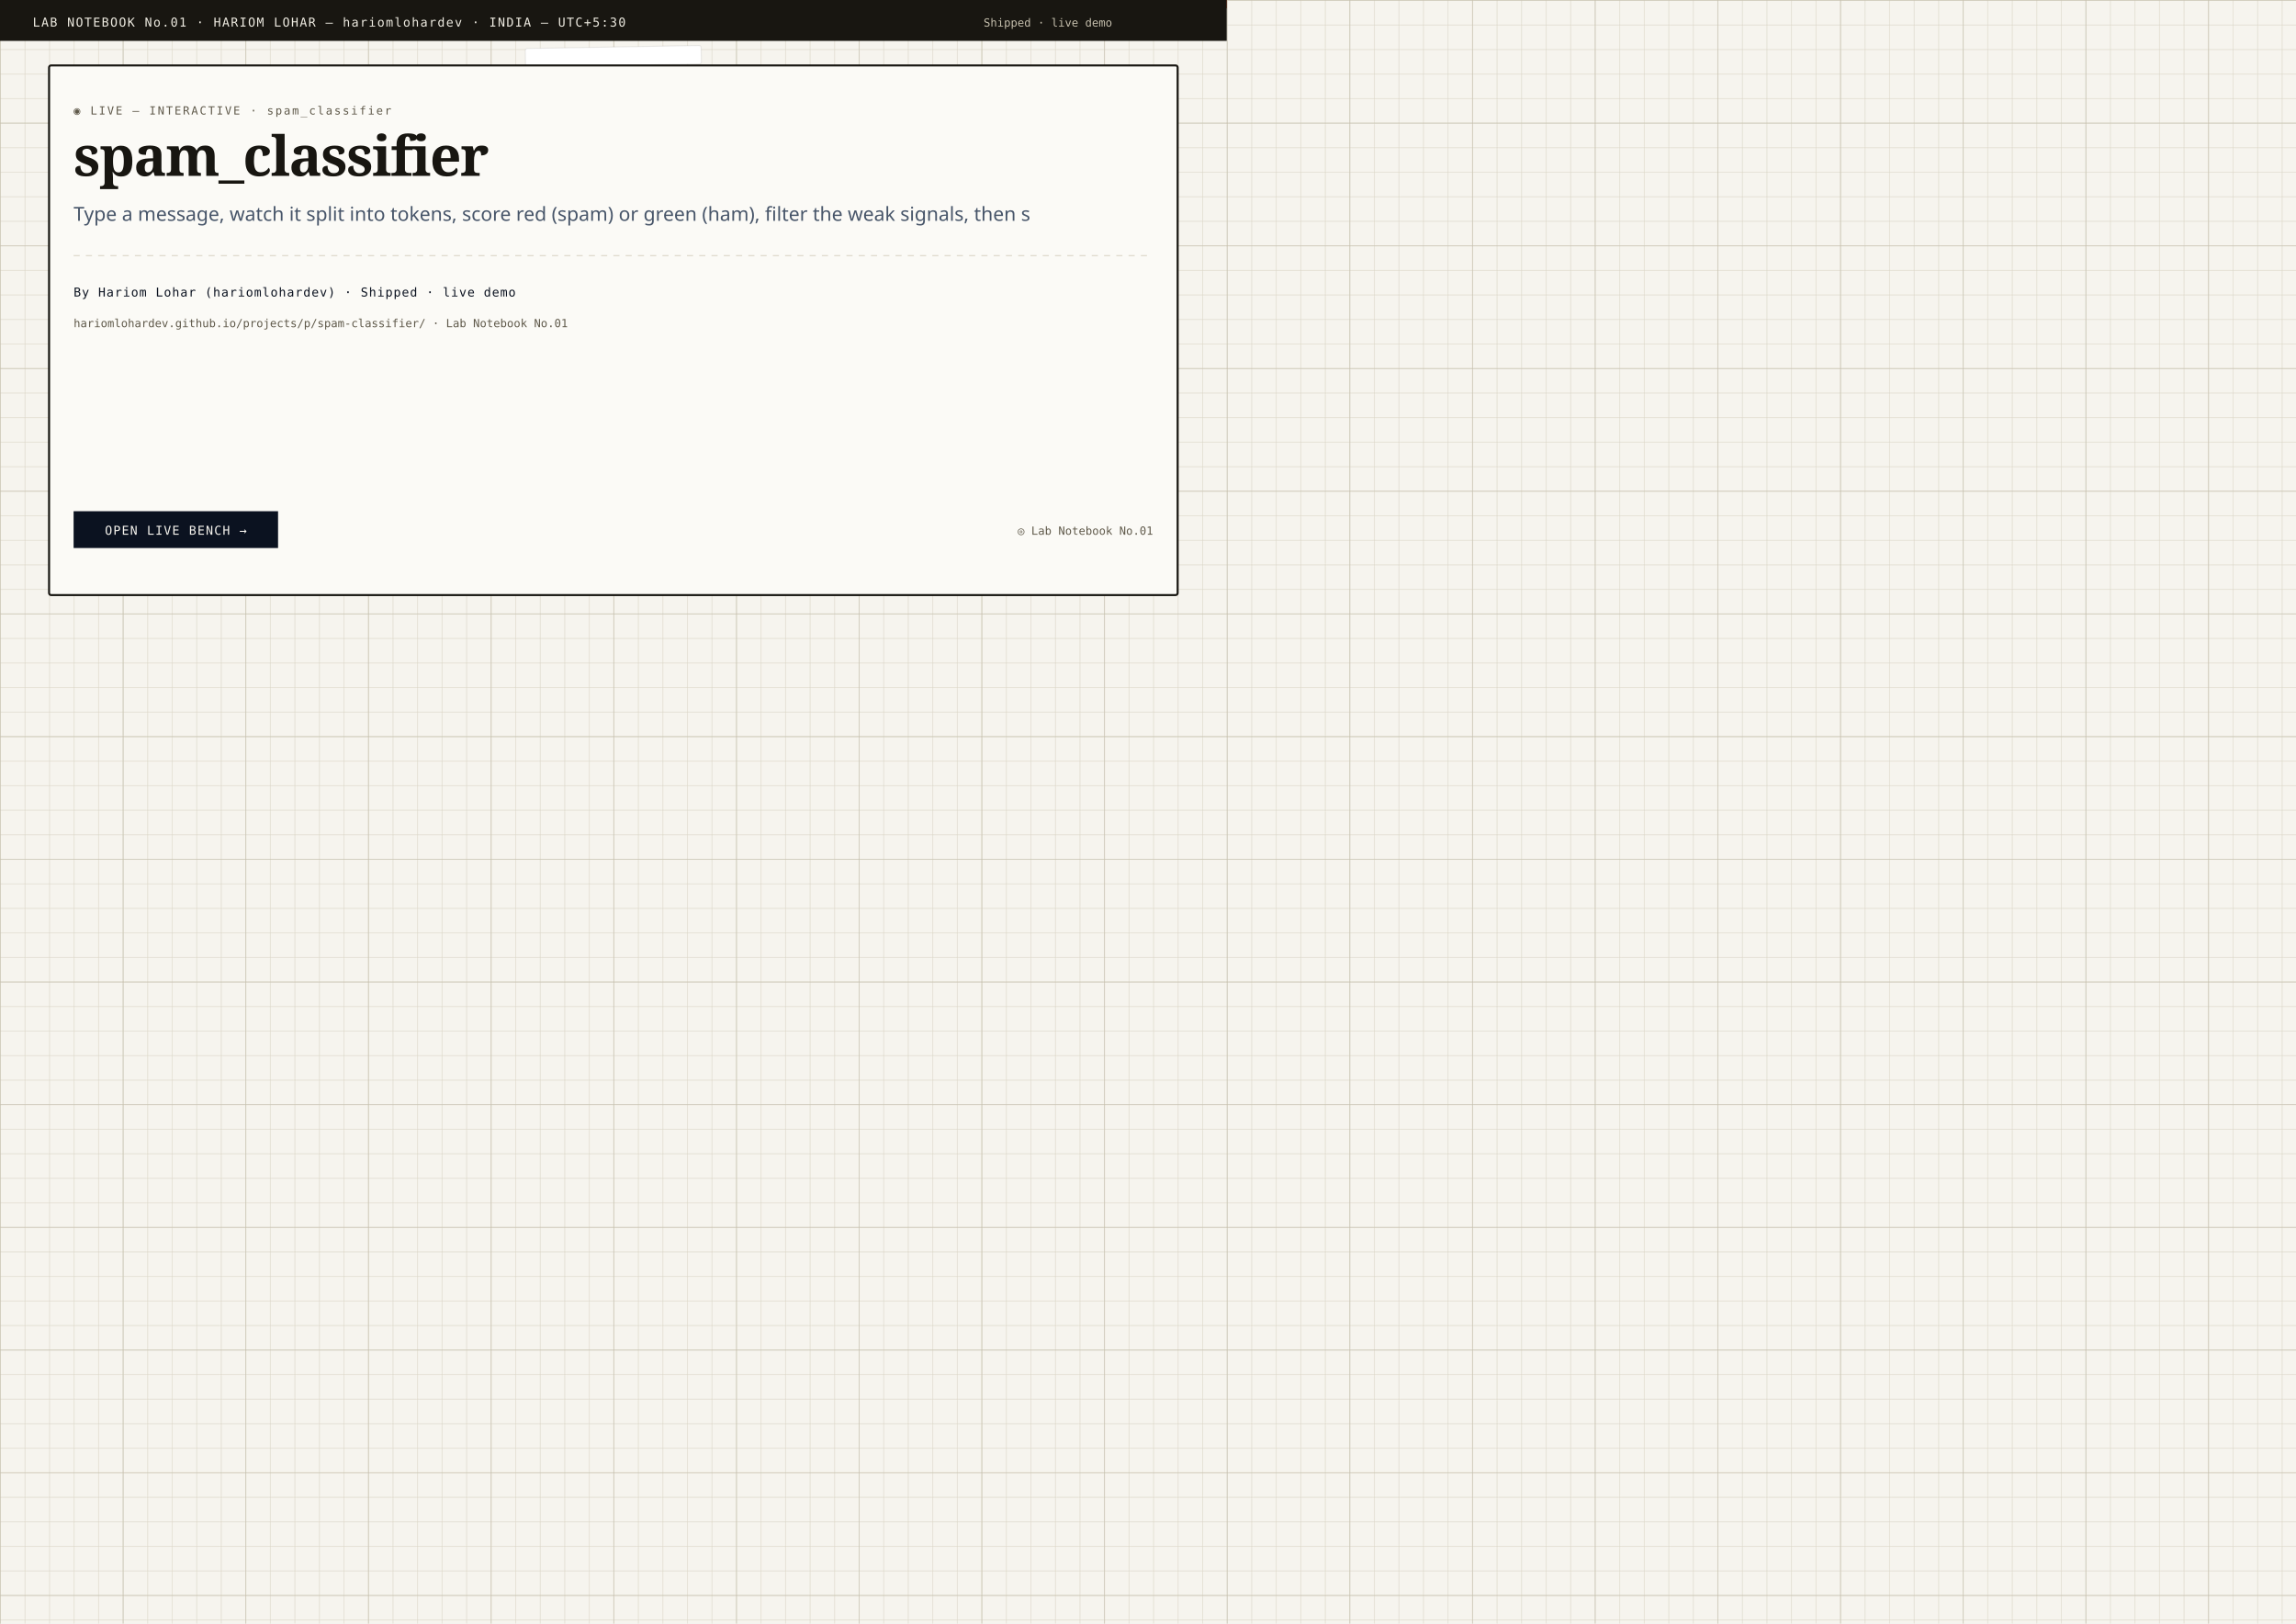
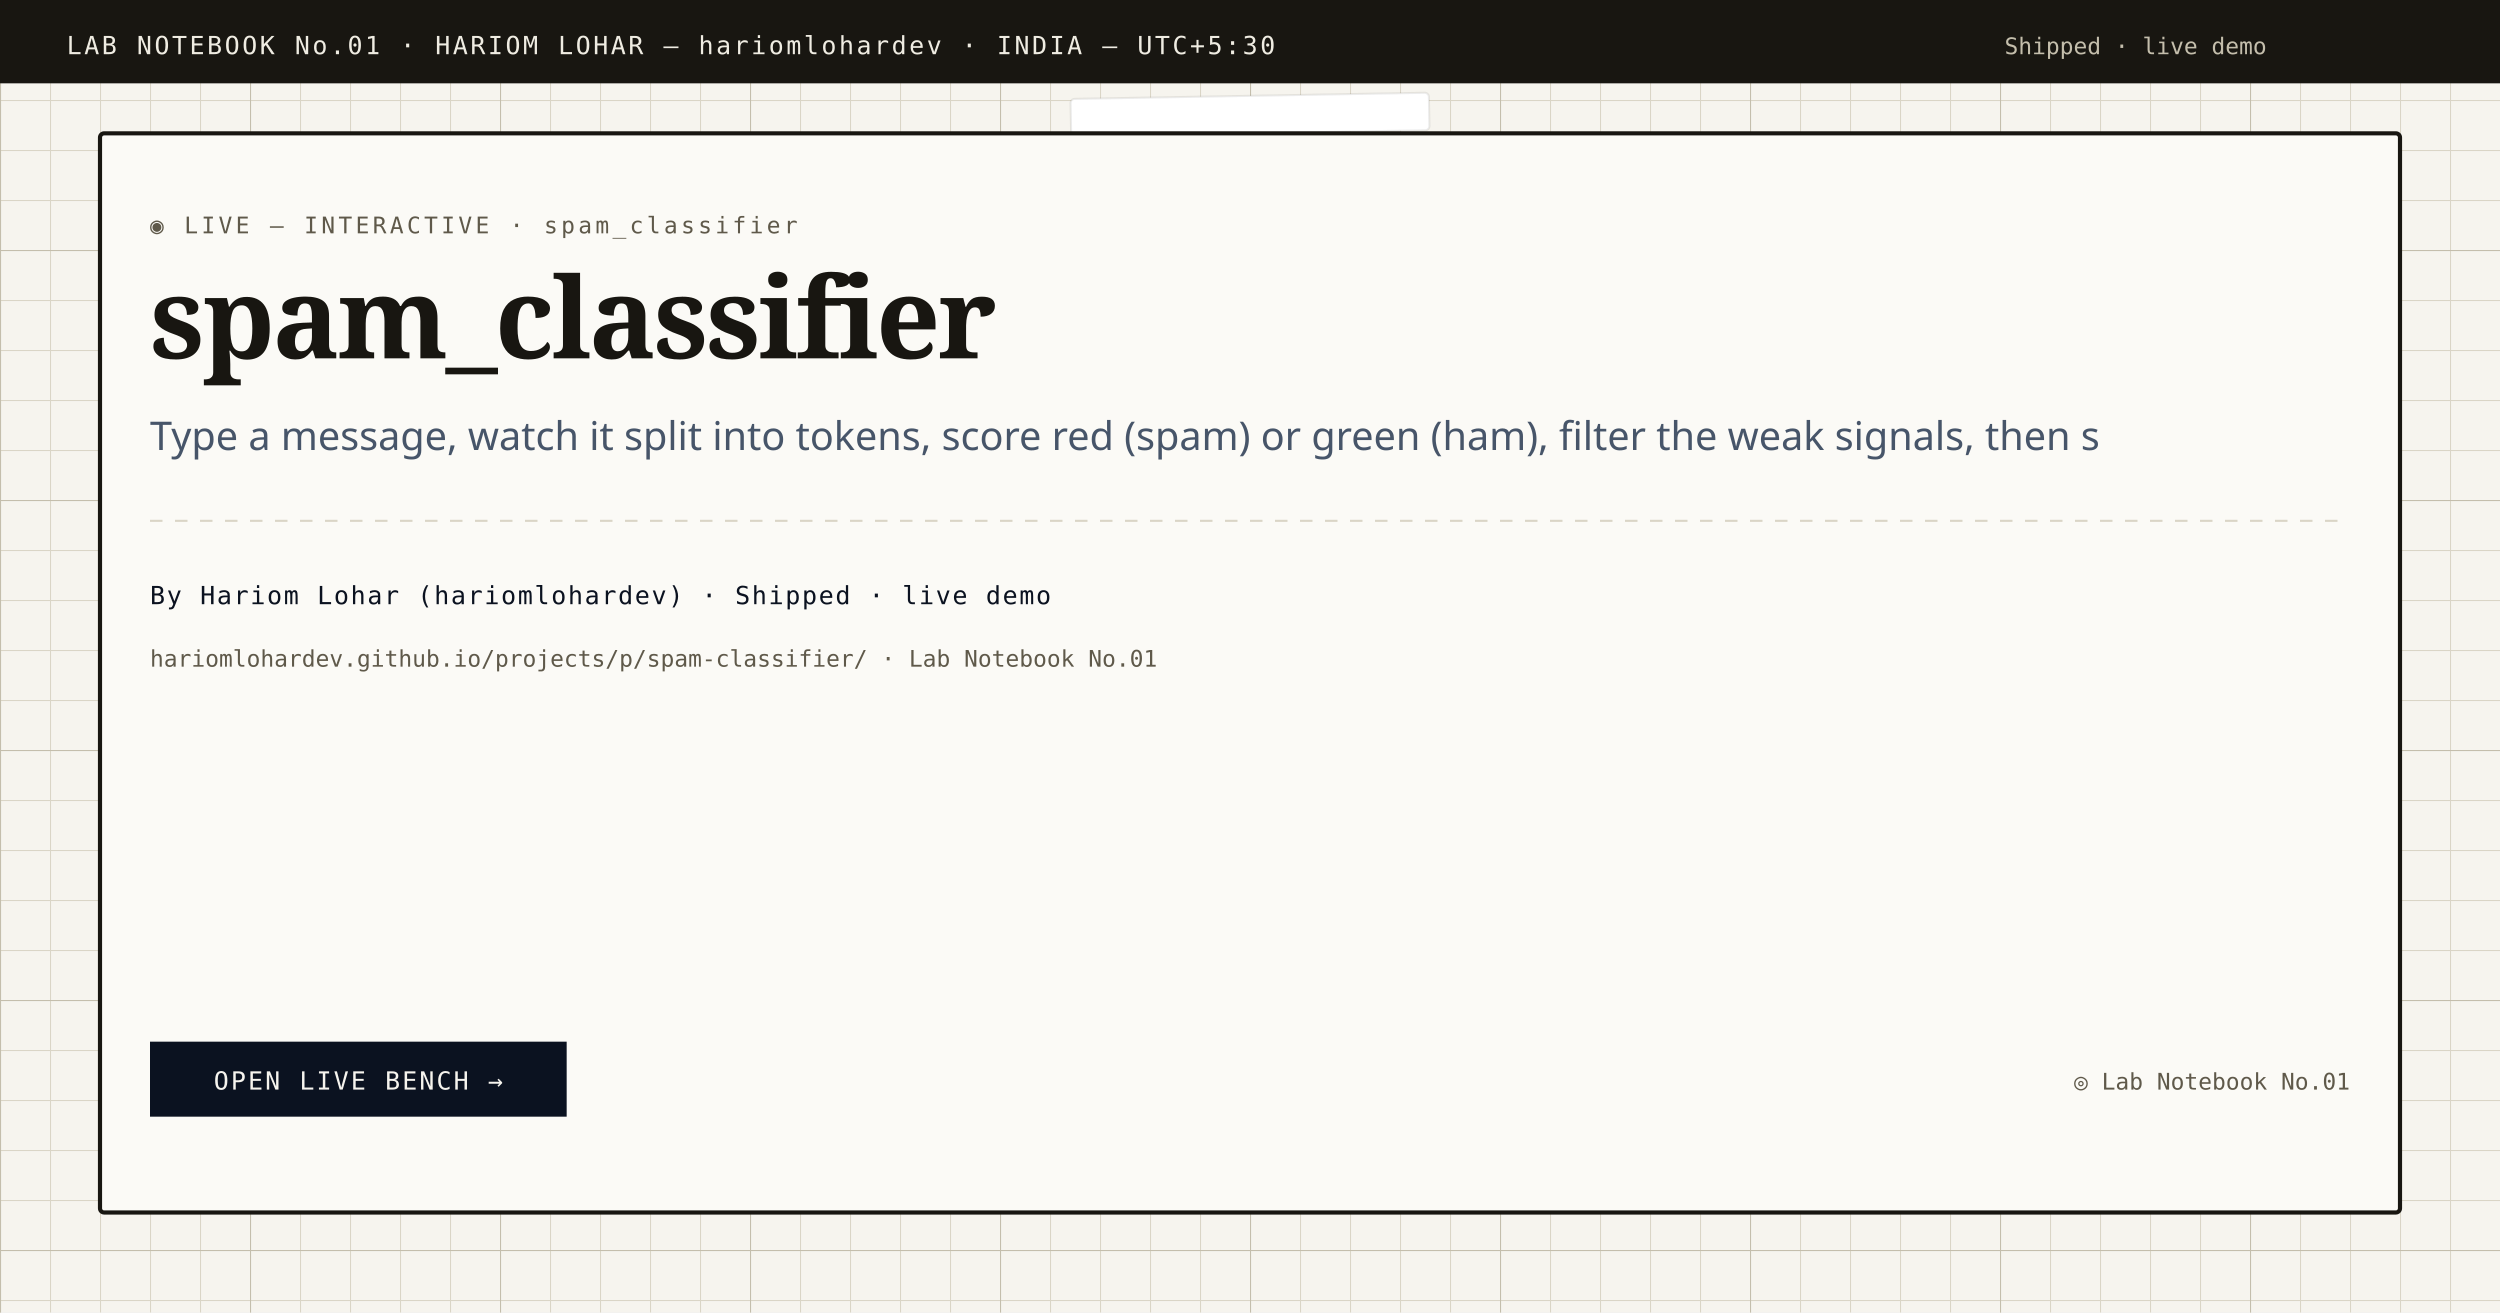
- <svg xmlns="http://www.w3.org/2000/svg" width="2246" height="1588" viewBox="0 0 2246 1588" role="img" aria-label="spam_classifier">
-   <rect width="2246" height="1588" fill="#F6F4EE" />
+ <svg xmlns="http://www.w3.org/2000/svg" width="1200" height="630" viewBox="0 0 1200 630" role="img" aria-label="spam_classifier">
+   <rect width="1200" height="630" fill="#F6F4EE" />
  <defs>
    <pattern id="g" width="24" height="24" patternUnits="userSpaceOnUse">
      <path d="M24 0 H0 V24" fill="none" stroke="#DAD5C6" stroke-width="1" />
    </pattern>
    <pattern id="g2" width="120" height="120" patternUnits="userSpaceOnUse">
      <path d="M120 0 H0 V120" fill="none" stroke="#C4BEAC" stroke-width="1" />
    </pattern>
  </defs>
-   <rect width="2246" height="1588" fill="url(#g)" />
-   <rect width="2246" height="1588" fill="url(#g2)" />
+   <rect width="1200" height="630" fill="url(#g)" />
+   <rect width="1200" height="630" fill="url(#g2)" />
  <rect x="0" y="0" width="1200" height="8" fill="#B93A13" />
  <rect x="0" y="8" width="1200" height="1" fill="#181611" opacity="0.12" />
  <rect x="0" y="0" width="1200" height="40" fill="#181611" />
  <text x="32" y="26" fill="#EFECE2" font-family="monospace" font-size="12" letter-spacing="1.2">LAB NOTEBOOK No.01 · HARIOM LOHAR — hariomlohardev · INDIA — UTC+5:30</text>
  <text x="1088" y="26" fill="#C4BEAC" font-family="monospace" font-size="11" text-anchor="end">Shipped · live demo</text>
  <rect x="514" y="46" width="172" height="18" rx="2" fill="#FFFFFF" stroke="rgba(24,22,17,0.08)" transform="rotate(-1 600 55)" />
  <rect x="48" y="64" width="1104" height="518" rx="2" fill="#FBFAF6" stroke="#181611" stroke-width="2" />
  <text x="72" y="112" fill="#5F594A" font-family="monospace" font-size="11" letter-spacing="1.6">◉ LIVE — INTERACTIVE · spam_classifier</text>
  <text x="72" y="172" fill="#181611" font-family="serif" font-size="54" font-weight="800" letter-spacing="-1.2">spam_classifier</text>
  <text x="72" y="216" fill="#475569" font-family="sans-serif" font-size="19" letter-spacing="0">Type a message, watch it split into tokens, score red (spam) or green (ham), filter the weak signals, then s</text>
  <line x1="72" y1="250" x2="1128" y2="250" stroke="#DAD5C6" stroke-width="1" stroke-dasharray="6 6" />
  <text x="72" y="290" fill="#0B1220" font-family="monospace" font-size="12" letter-spacing="0.8">By Hariom Lohar (hariomlohardev) · Shipped · live demo</text>
  <text x="72" y="320" fill="#5F594A" font-family="monospace" font-size="11">hariomlohardev.github.io/projects/p/spam-classifier/ · Lab Notebook No.01</text>
  <rect x="72" y="500" width="200" height="36" fill="#0B1220" />
  <text x="172" y="523" fill="#F6F4EE" font-family="monospace" font-size="12" text-anchor="middle" letter-spacing="1">OPEN LIVE BENCH →</text>
  <text x="1128" y="523" fill="#5F594A" font-family="monospace" font-size="11" text-anchor="end">◎ Lab Notebook No.01</text>
</svg>
